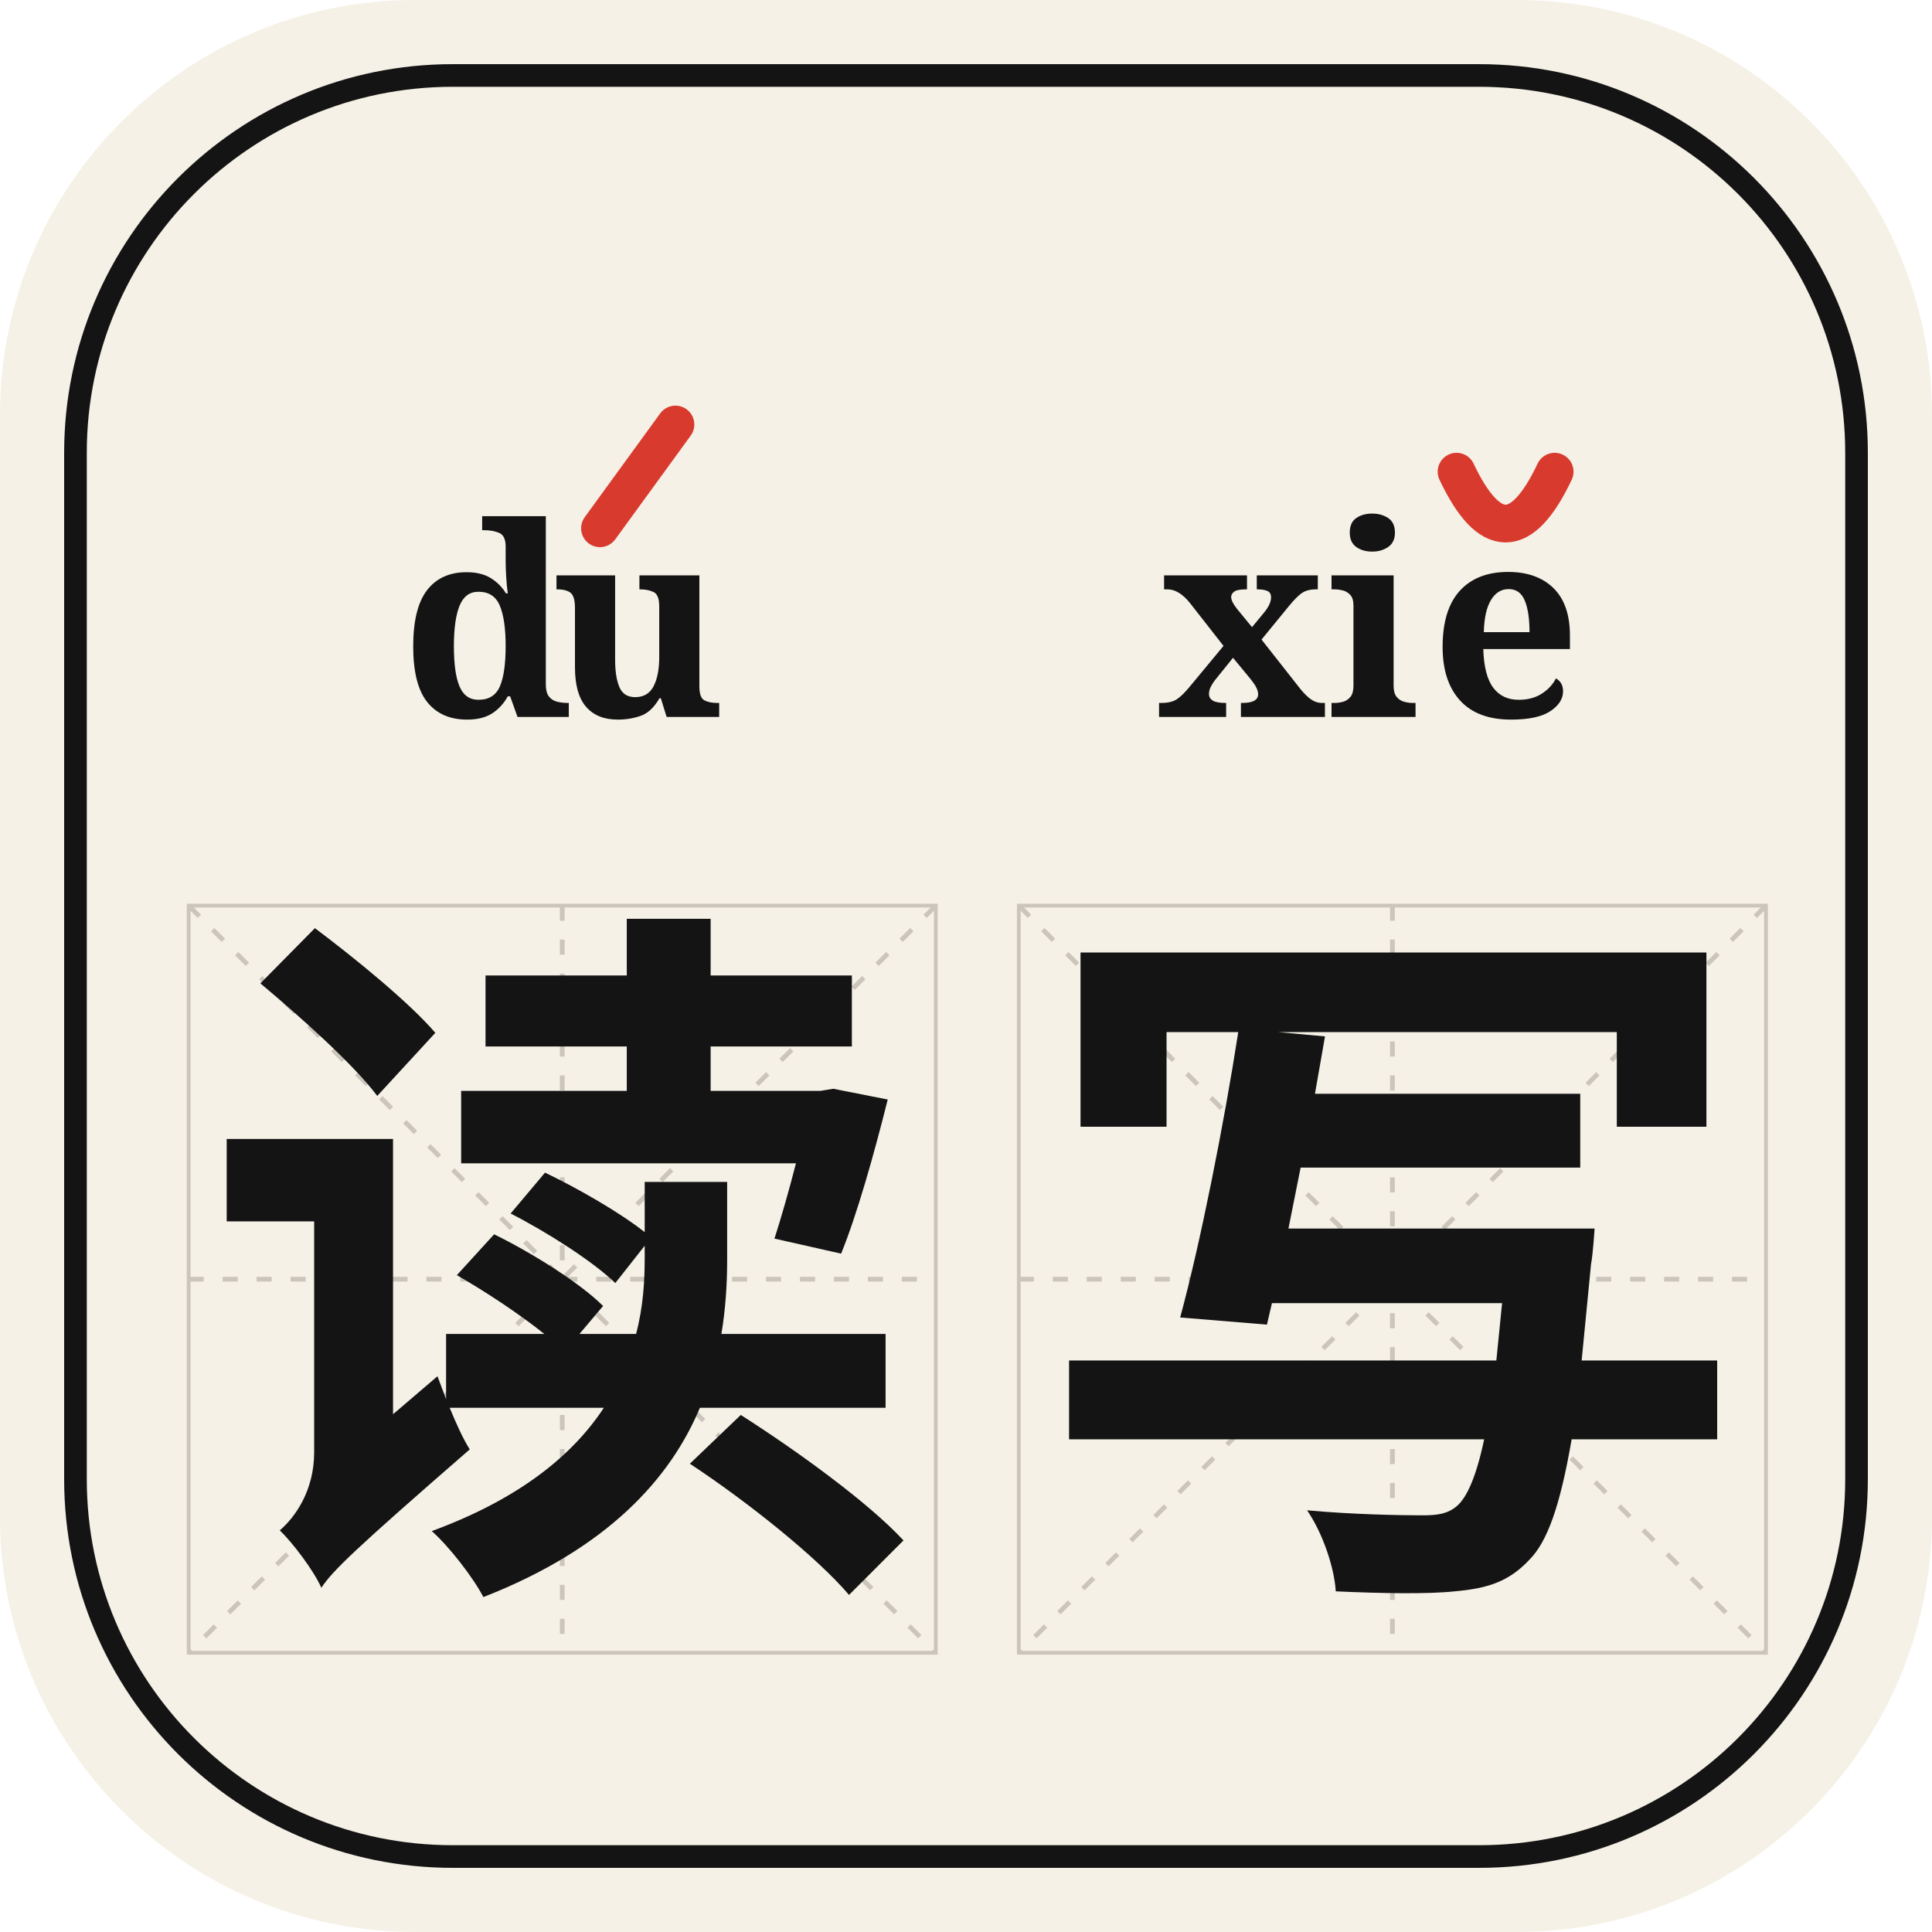
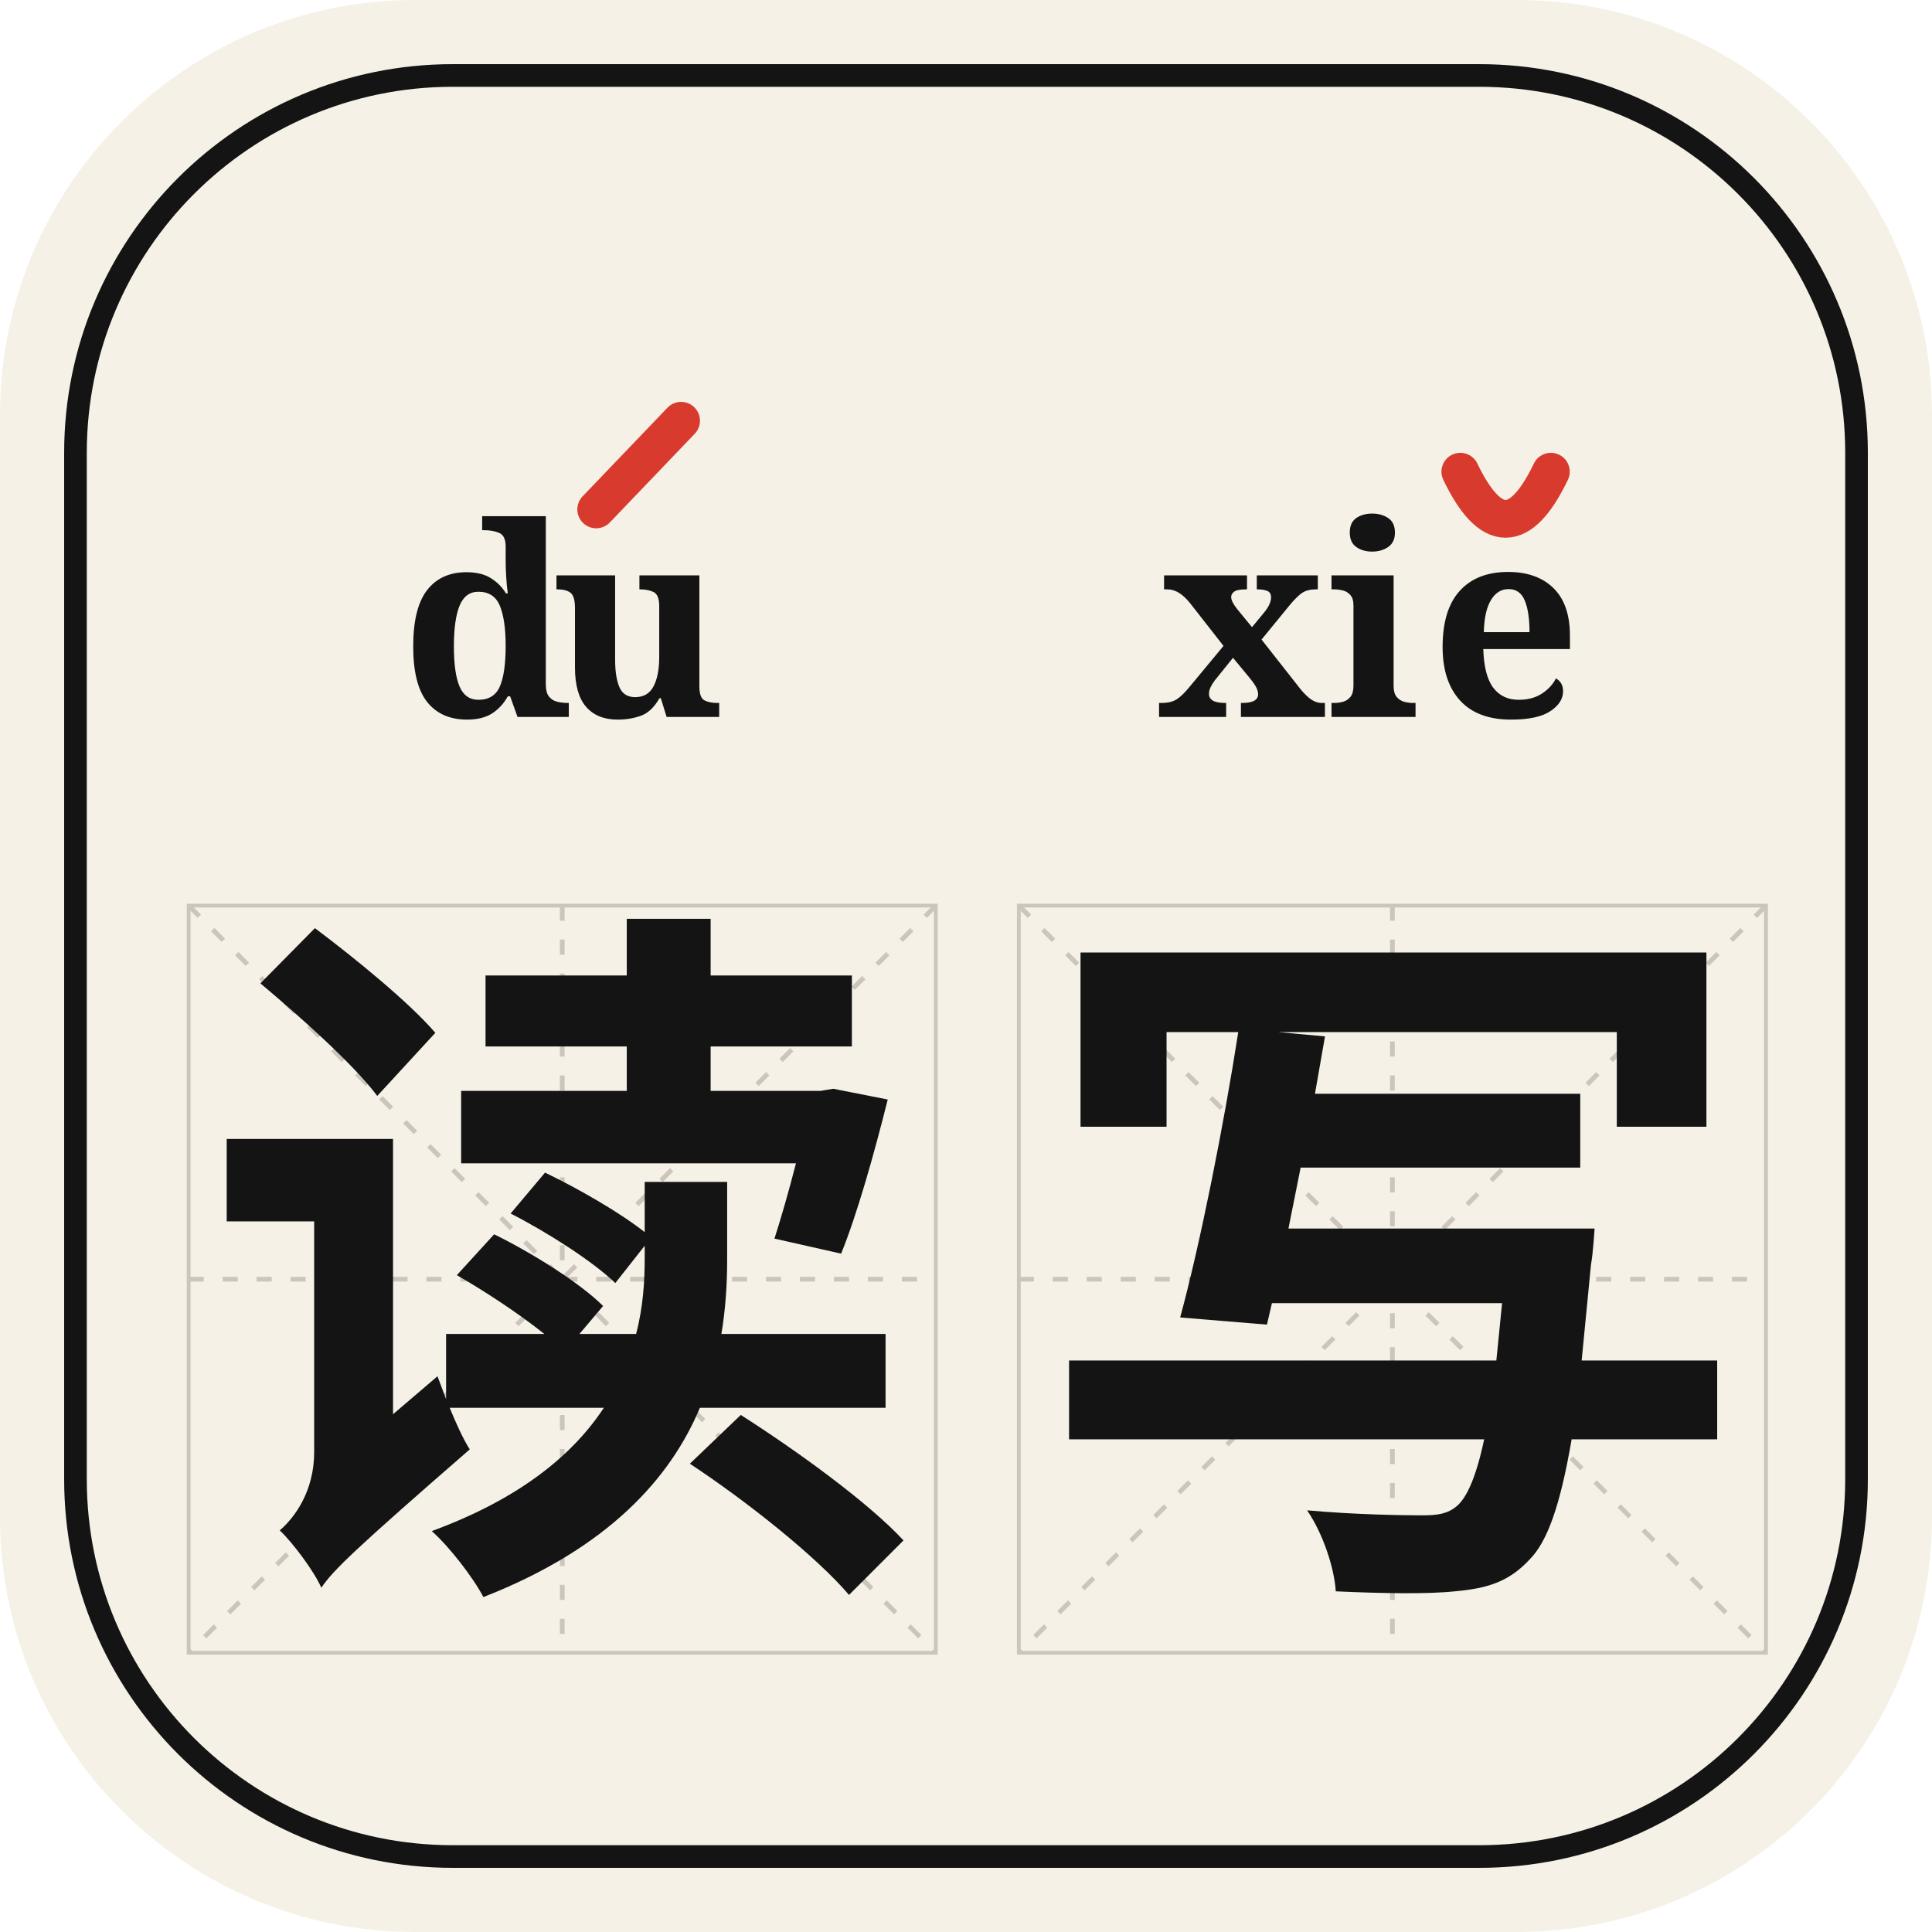
<svg xmlns="http://www.w3.org/2000/svg" viewBox="0 0 1024 1024" width="1024" height="1024">
  <defs>
    <style>
      .pinyin { font-family: serif; font-size: 140px; font-weight: 600; fill: #141414; }
      .hanzi { font-family: serif; font-size: 380px; font-weight: 800; fill: #141414; }
    </style>
  </defs>
  <rect x="0" y="0" width="1024" height="1024" rx="220" ry="220" fill="#F6F1E6" />
  <rect x="40" y="40" width="944" height="944" rx="200" ry="200" fill="none" stroke="#141414" stroke-width="12" />
  <text class="pinyin" x="258" y="380" text-anchor="middle">d</text>
  <text class="pinyin" x="338" y="380" text-anchor="middle">u</text>
-   <line x1="318" y1="280" x2="358" y2="225" stroke="#D93A2E" stroke-width="20" stroke-linecap="round" />
+   <line x1="316" y1="270" x2="361" y2="223" stroke="#D93A2E" stroke-width="20" stroke-linecap="round" />
  <g stroke="#A8A099" stroke-width="2.5" stroke-dasharray="8 10" opacity="0.55">
    <rect x="100" y="480" width="396" height="396" fill="none" stroke="#A8A099" stroke-width="2" stroke-dasharray="0" />
    <line x1="298" y1="480" x2="298" y2="876" />
    <line x1="100" y1="678" x2="496" y2="678" />
    <line x1="100" y1="480" x2="496" y2="876" />
    <line x1="496" y1="480" x2="100" y2="876" />
  </g>
  <text class="hanzi" x="298" y="810" text-anchor="middle">读</text>
  <text class="pinyin" x="658" y="380" text-anchor="middle">x</text>
  <text class="pinyin" x="728" y="380" text-anchor="middle">i</text>
  <text class="pinyin" x="798" y="380" text-anchor="middle">e</text>
-   <path d="M 772 250 Q 798 305 824 250" fill="none" stroke="#D93A2E" stroke-width="20" stroke-linecap="round" />
+   <path d="M 774 250 Q 798 300 822 250" fill="none" stroke="#D93A2E" stroke-width="20" stroke-linecap="round" />
  <g stroke="#A8A099" stroke-width="2.5" stroke-dasharray="8 10" opacity="0.55">
    <rect x="540" y="480" width="396" height="396" fill="none" stroke="#A8A099" stroke-width="2" stroke-dasharray="0" />
    <line x1="738" y1="480" x2="738" y2="876" />
    <line x1="540" y1="678" x2="936" y2="678" />
    <line x1="540" y1="480" x2="936" y2="876" />
    <line x1="936" y1="480" x2="540" y2="876" />
  </g>
  <text class="hanzi" x="738" y="810" text-anchor="middle">写</text>
</svg>
